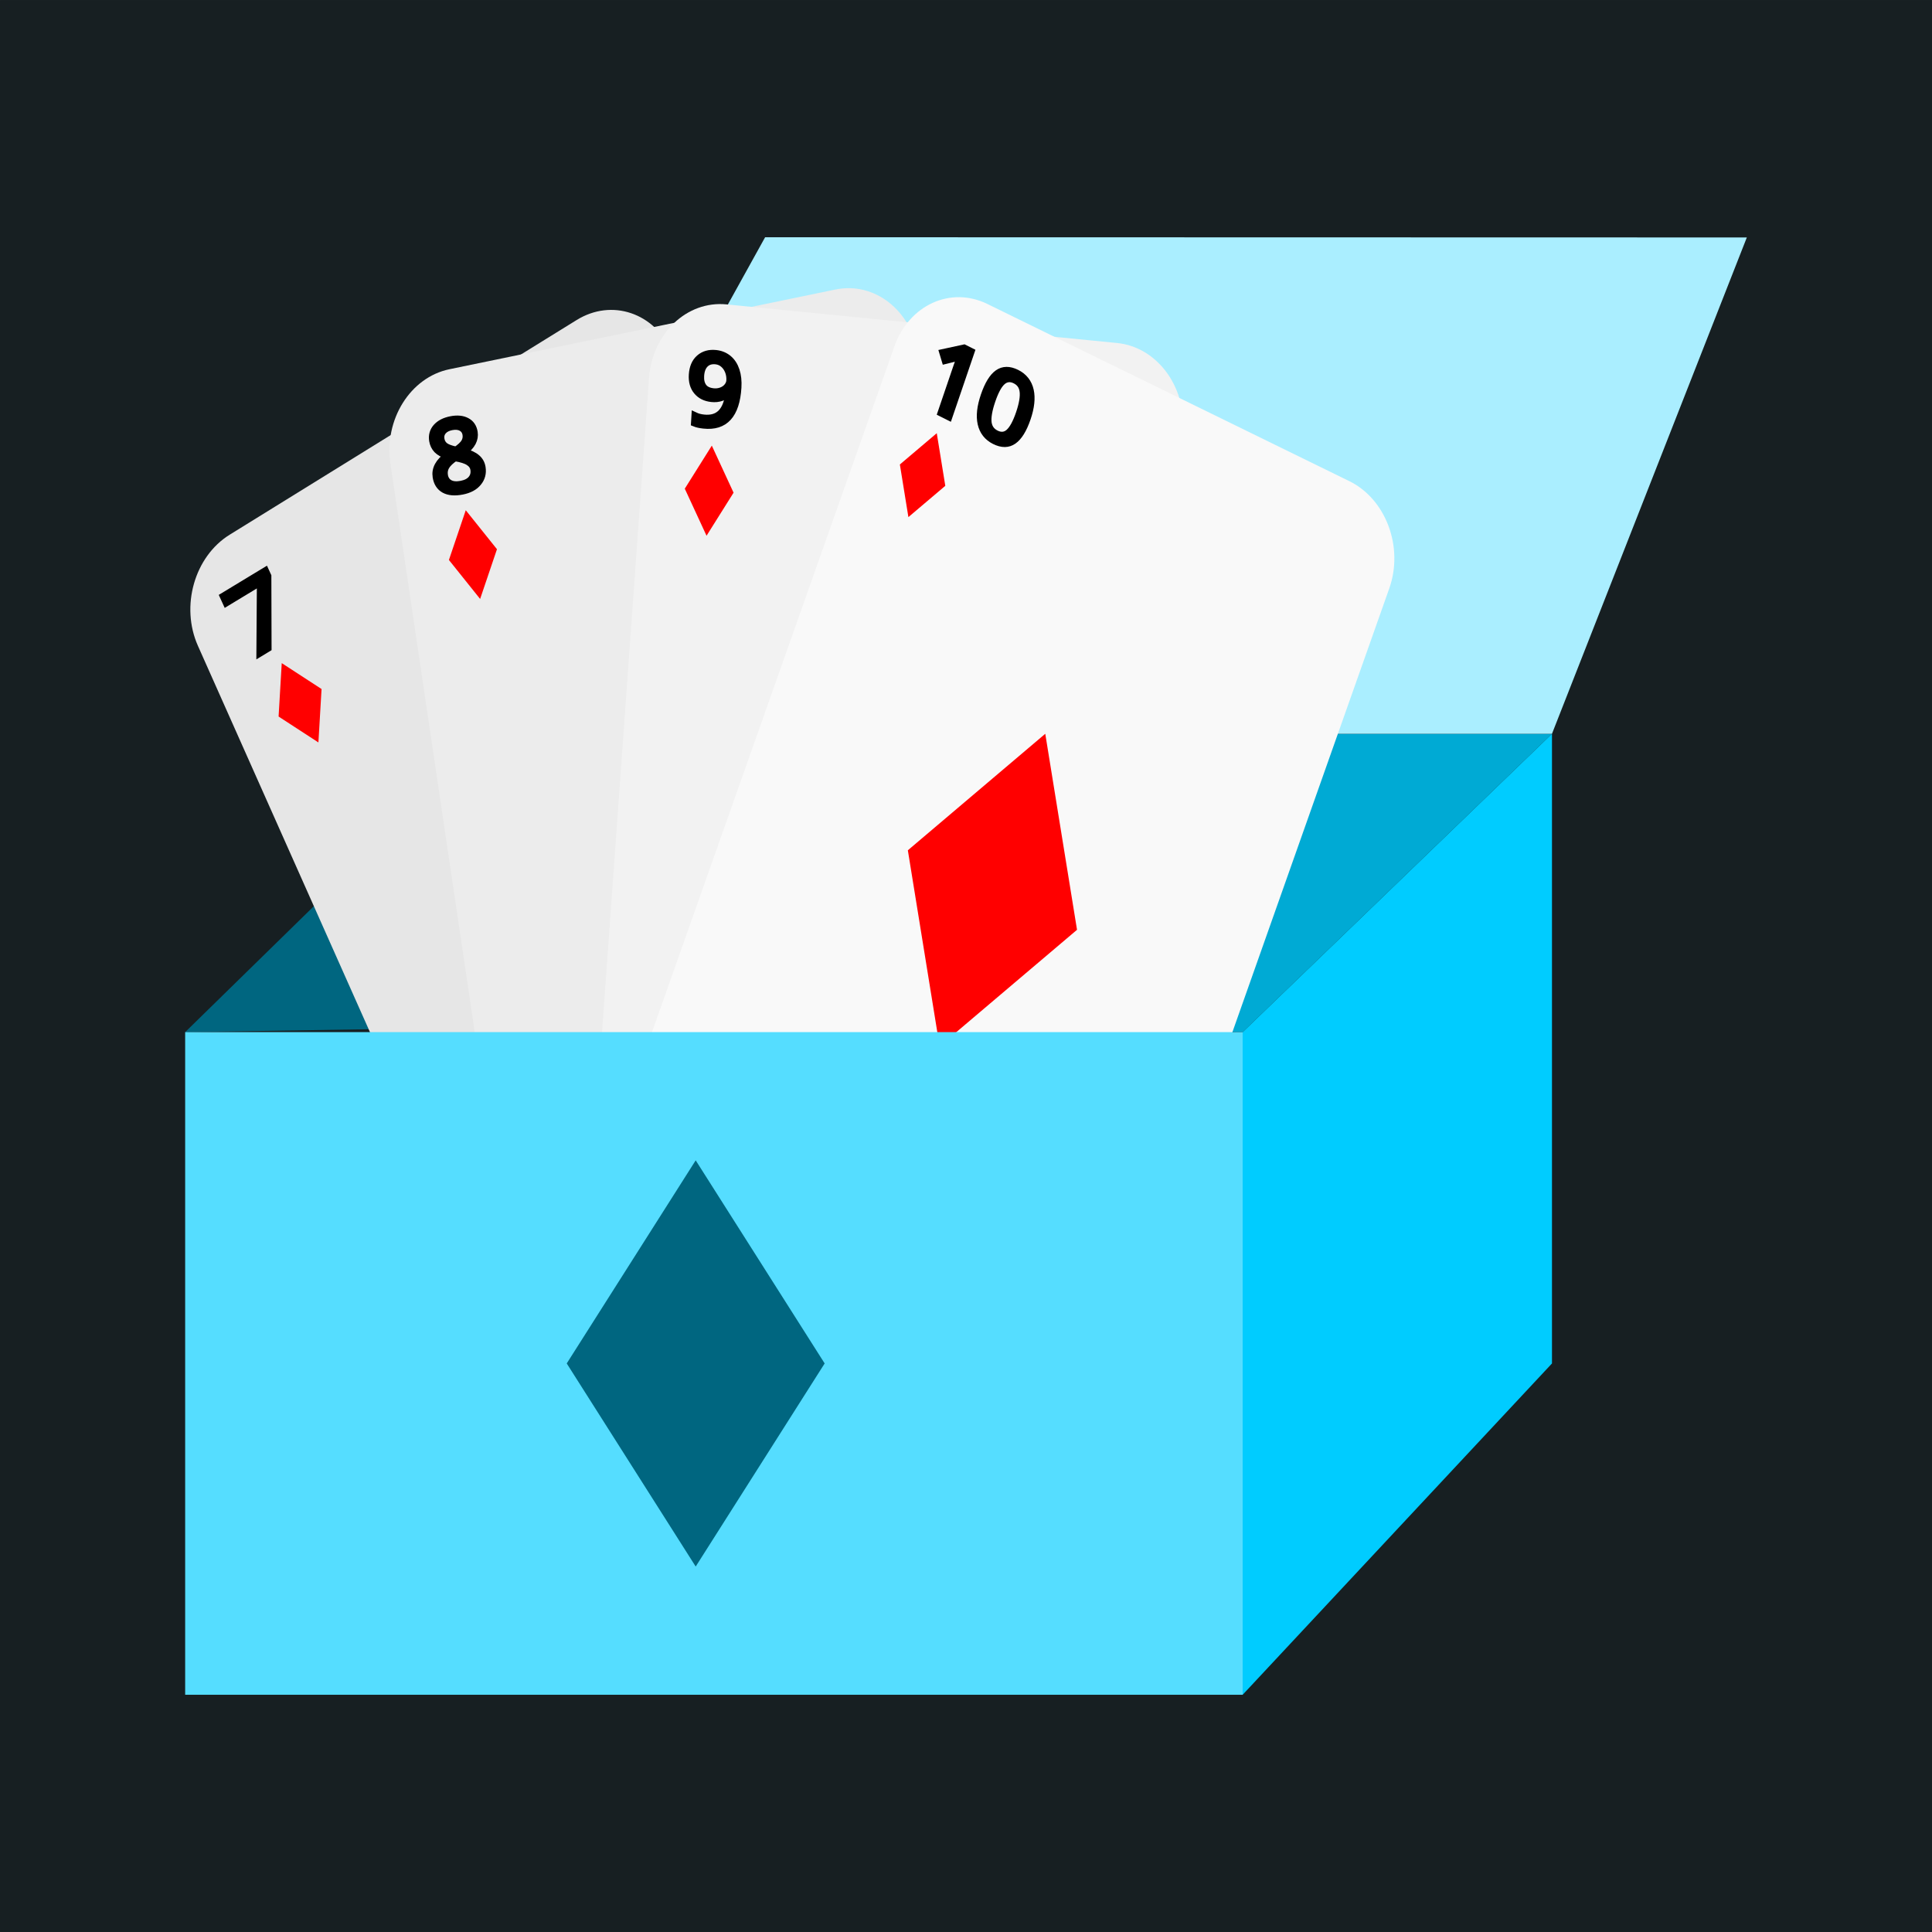
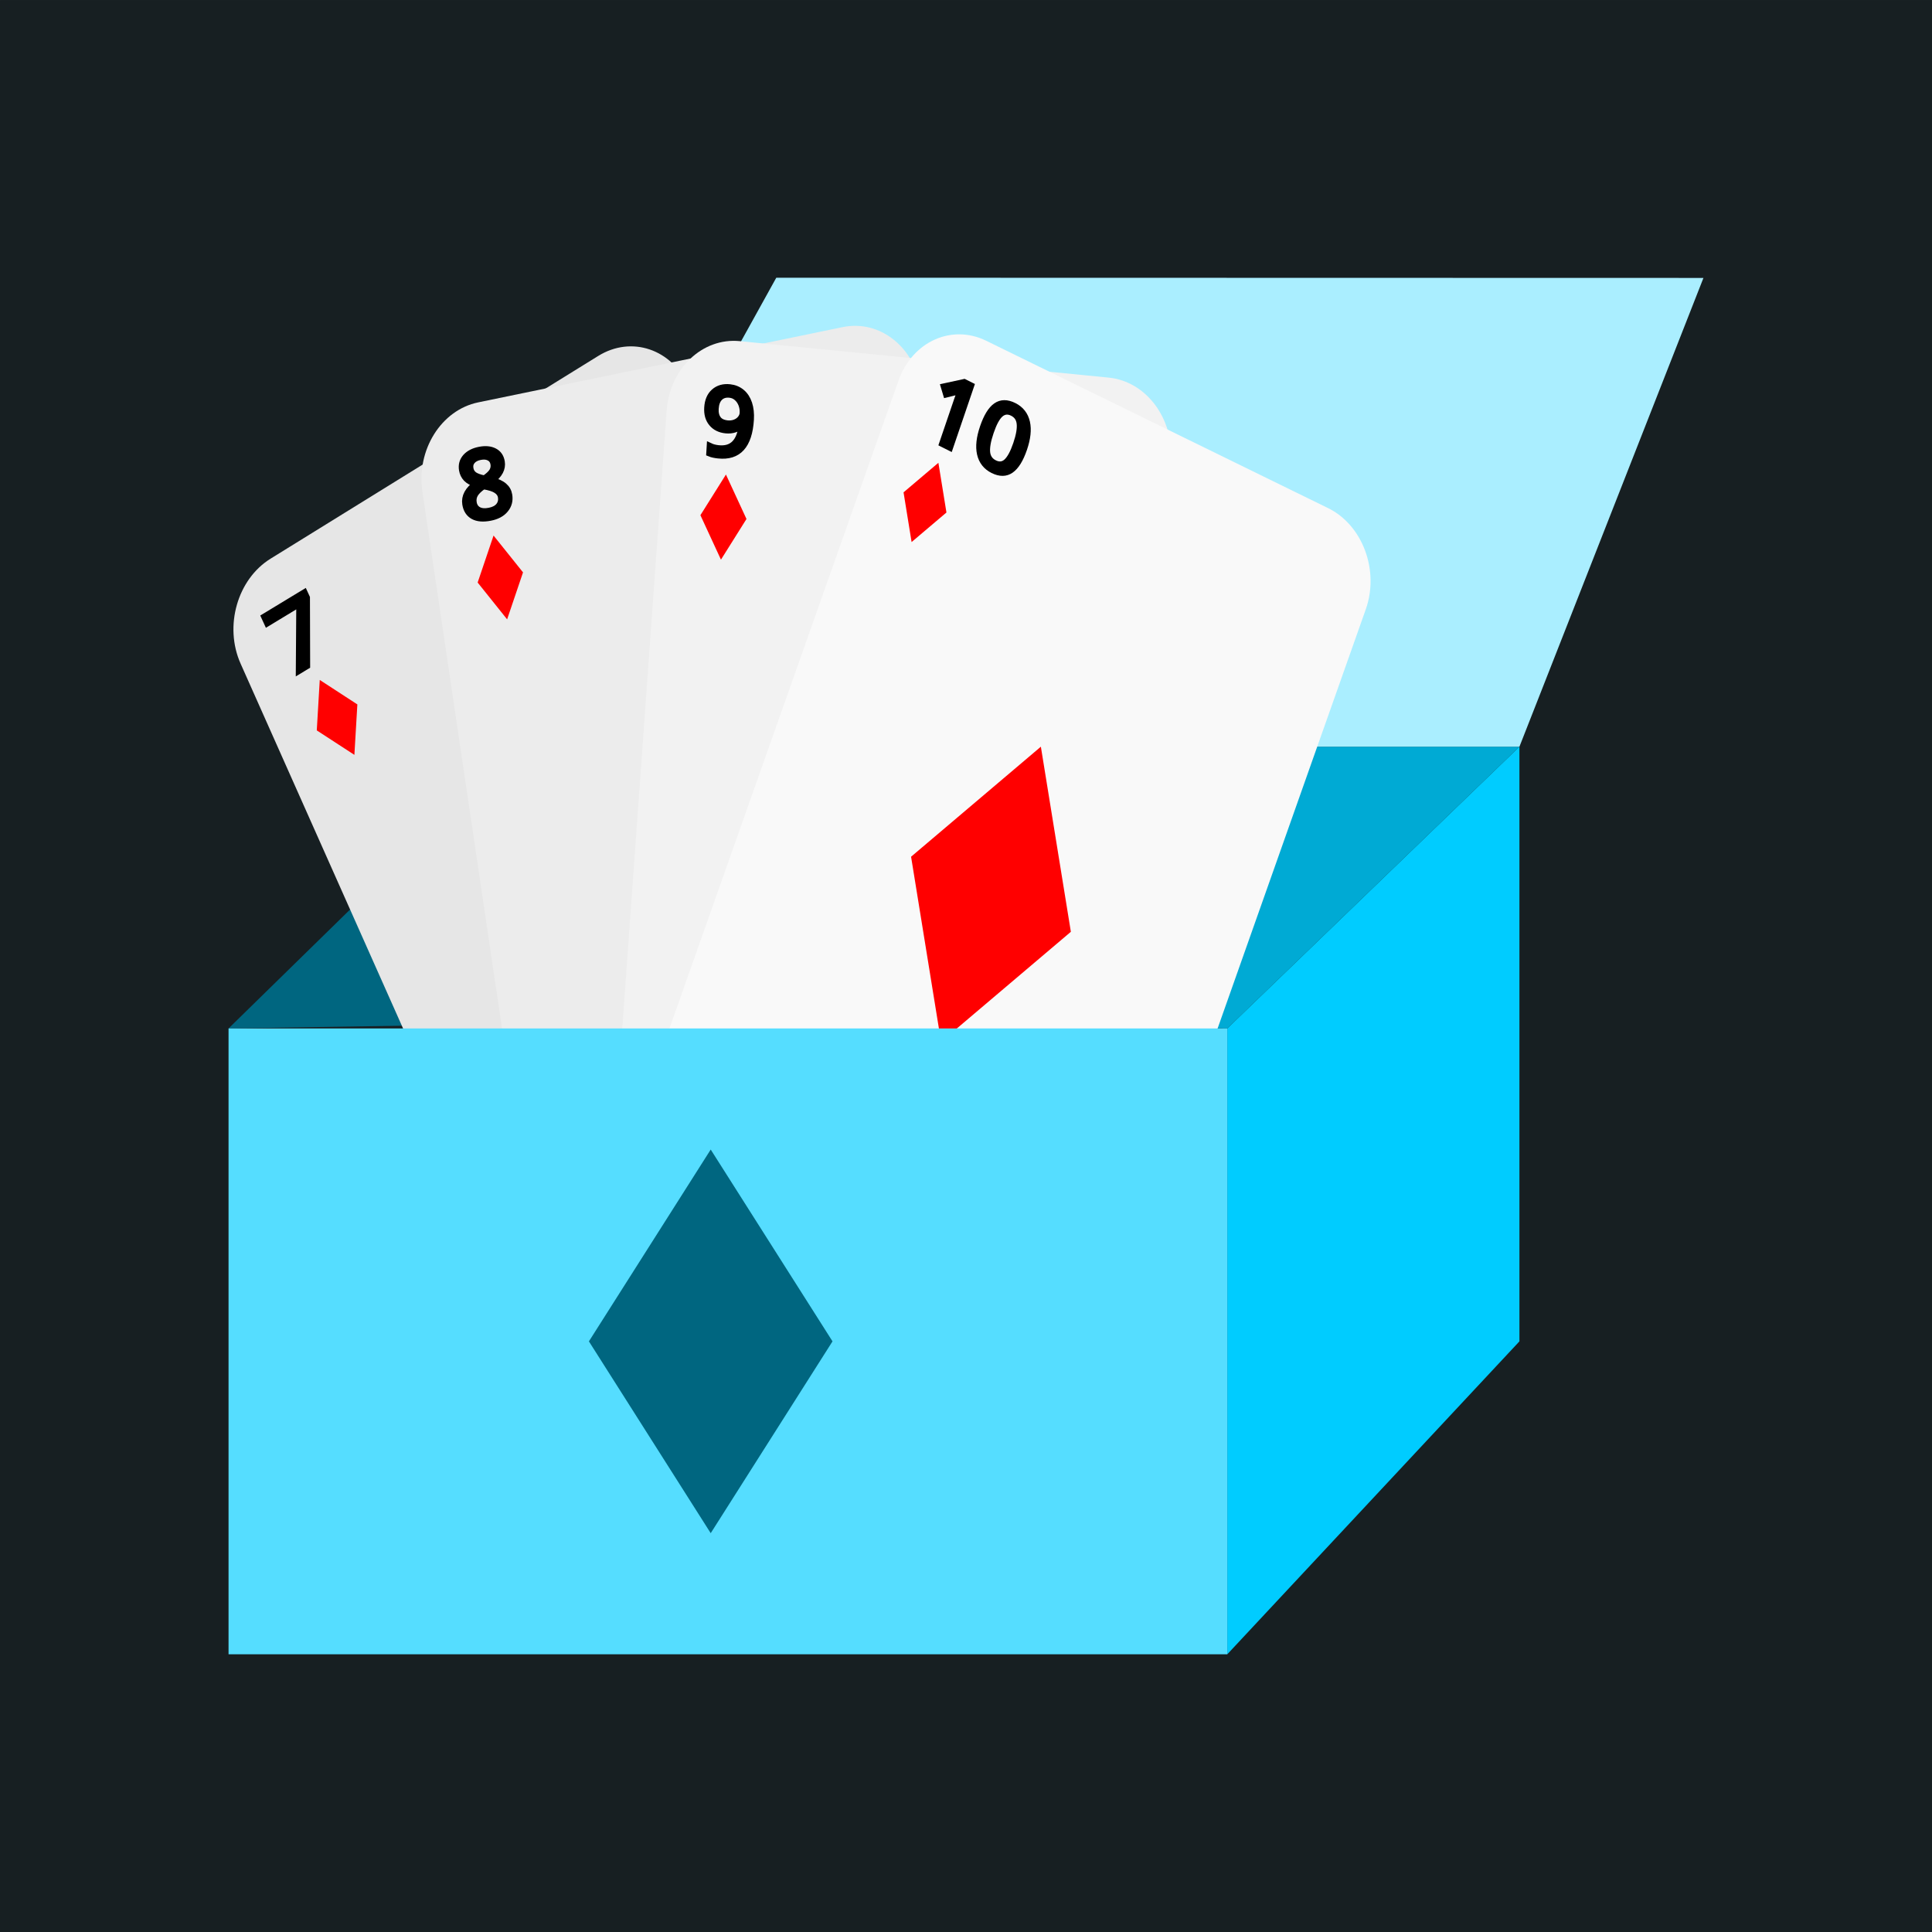
- <svg xmlns="http://www.w3.org/2000/svg" width="680" height="680" viewBox="0 0 179.917 179.917" version="1.1" id="svg1" xml:space="preserve">
+ <svg xmlns="http://www.w3.org/2000/svg" width="720" height="720" viewBox="0 0 190.5 190.5" version="1.1" id="svg1" xml:space="preserve">
  <defs id="defs1" />
  <g id="layer1" transform="matrix(0.929419,0,0,1.094633,-86.37155,-160.2593)">
-     <rect style="fill:#171f22;fill-opacity:1;stroke:none;stroke-width:0;stroke-dasharray:none;paint-order:markers fill stroke" id="rect1" width="193.58" height="164.362" x="92.931" y="146.405" />
-     <g id="g1" transform="translate(-1.472138,5.674817)">
+     <rect style="fill:#171f22;fill-opacity:1;stroke:none;stroke-width:0;stroke-dasharray:none;paint-order:markers fill stroke" id="rect1" width="204.967" height="174.031" x="92.931" y="146.405" />
+     <g id="g1" transform="translate(4.22138,10.50901)">
      <path style="fill:#00aad4;fill-opacity:1;stroke:#000000;stroke-width:0;stroke-dasharray:none;stroke-opacity:1;paint-order:markers fill stroke" d="M 249.906,203.156 H 143.504 l -0.531,24.98 75.94,0.4 z" id="path75" />
      <path style="fill:#006680;fill-opacity:1;stroke:#000000;stroke-width:0;stroke-dasharray:none;stroke-opacity:1;paint-order:markers fill stroke" d="m 143.504,203.156 -30.548,25.38 30.017,-0.4 z" id="path76" />
      <path style="fill:#aaeeff;fill-opacity:1;stroke:#000000;stroke-width:0;stroke-dasharray:none;stroke-opacity:1;paint-order:markers fill stroke" d="m 249.906,203.156 19.523,-42.225 -98.363,-0.019 -27.563,42.244 z" id="path77" />
      <g id="g77" transform="matrix(1.080017,0.1676145,-0.1676145,1.080017,32.88238,-37.50826)" style="stroke:#000000;stroke-width:0;stroke-dasharray:none;stroke-opacity:1;paint-order:markers fill stroke">
        <g id="g52" transform="matrix(0.3829445,0.2144706,-0.2341302,0.3878716,144.1282,117.5879)" style="stroke:#000000;stroke-width:0;stroke-dasharray:none;stroke-opacity:1;paint-order:markers fill stroke">
          <rect style="fill:#e6e6e6;fill-opacity:1;stroke:#000000;stroke-width:0;stroke-dasharray:none;stroke-opacity:1;paint-order:markers fill stroke" id="rect49" width="192.509" height="107.706" x="84.682" y="65.737" ry="14.461" transform="rotate(23.28354)" />
          <rect style="fill:#ff0000;fill-opacity:1;stroke:#000000;stroke-width:0;stroke-dasharray:none;stroke-opacity:1;paint-order:markers fill stroke" id="rect50" width="35.18" height="35.18" x="-239.96" y="-30.182" transform="matrix(-0.5907673,-0.806842,0.9878831,-0.1551997,0,0)" />
          <text xml:space="preserve" style="font-style:normal;font-variant:normal;font-weight:normal;font-stretch:normal;font-size:12.927px;font-family:'Showcard Gothic';-inkscape-font-specification:'Showcard Gothic, Normal';font-variant-ligatures:normal;font-variant-caps:normal;font-variant-numeric:normal;font-variant-east-asian:normal;letter-spacing:0px;display:inline;fill:#000000;fill-opacity:1;stroke:#000000;stroke-width:0.989;stroke-dasharray:none;stroke-opacity:1;paint-order:markers fill stroke" x="-172.718" y="176.722" id="text50" transform="matrix(0.6168725,-1.398823,1.254057,0.5215998,-82.90658,-139.5598)">
            <tspan id="tspan50" style="font-style:normal;font-variant:normal;font-weight:normal;font-stretch:normal;font-family:'Open Sans';-inkscape-font-specification:'Open Sans';fill:#000000;fill-opacity:1;stroke:#000000;stroke-width:0.989;stroke-dasharray:none;stroke-opacity:1;paint-order:markers fill stroke" x="-172.718" y="176.722">7</tspan>
          </text>
          <rect style="fill:#ff0000;fill-opacity:1;stroke:#000000;stroke-width:0;stroke-dasharray:none;stroke-opacity:1;paint-order:markers fill stroke" id="rect51" width="6.556" height="6.556" x="-275.739" y="-76.092" transform="matrix(-0.8511896,-1.162514,1.423362,-0.2236149,-82.90658,-139.5598)" />
          <text xml:space="preserve" style="font-style:normal;font-variant:normal;font-weight:normal;font-stretch:normal;font-size:12.927px;font-family:'Showcard Gothic';-inkscape-font-specification:'Showcard Gothic, Normal';font-variant-ligatures:normal;font-variant-caps:normal;font-variant-numeric:normal;font-variant-east-asian:normal;letter-spacing:0px;display:inline;fill:#000000;fill-opacity:1;stroke:#000000;stroke-width:0.989;stroke-dasharray:none;stroke-opacity:1;paint-order:markers fill stroke" x="111.552" y="-286.744" id="text51" transform="matrix(-0.6168725,1.398823,-1.254057,-0.5215998,-82.90658,-139.5598)">
            <tspan id="tspan51" style="font-style:normal;font-variant:normal;font-weight:normal;font-stretch:normal;font-family:'Open Sans';-inkscape-font-specification:'Open Sans';fill:#000000;fill-opacity:1;stroke:#000000;stroke-width:0.989;stroke-dasharray:none;stroke-opacity:1;paint-order:markers fill stroke" x="111.552" y="-286.744">7</tspan>
          </text>
          <rect style="fill:#ff0000;fill-opacity:1;stroke:#000000;stroke-width:0;stroke-dasharray:none;stroke-opacity:1;paint-order:markers fill stroke" id="rect52" width="6.556" height="6.556" x="266.714" y="-36.835" transform="matrix(0.8511896,1.162514,-1.423362,0.2236149,-82.90658,-139.5598)" />
        </g>
        <g id="g56" transform="matrix(0.2992198,0.32111,-0.3413354,0.2979118,182.558,116.3246)" style="stroke:#000000;stroke-width:0;stroke-dasharray:none;stroke-opacity:1;paint-order:markers fill stroke">
          <rect style="fill:#ececec;fill-opacity:1;stroke:#000000;stroke-width:0;stroke-dasharray:none;stroke-opacity:1;paint-order:markers fill stroke" id="rect53" width="192.509" height="107.706" x="84.682" y="65.737" ry="14.461" transform="rotate(23.28354)" />
          <rect style="fill:#ff0000;fill-opacity:1;stroke:#000000;stroke-width:0;stroke-dasharray:none;stroke-opacity:1;paint-order:markers fill stroke" id="rect54" width="35.18" height="35.18" x="-239.96" y="-30.182" transform="matrix(-0.5907673,-0.806842,0.9878831,-0.1551997,0,0)" />
          <text xml:space="preserve" style="font-style:normal;font-variant:normal;font-weight:normal;font-stretch:normal;font-size:12.927px;font-family:'Showcard Gothic';-inkscape-font-specification:'Showcard Gothic, Normal';font-variant-ligatures:normal;font-variant-caps:normal;font-variant-numeric:normal;font-variant-east-asian:normal;letter-spacing:0px;display:inline;fill:#000000;fill-opacity:1;stroke:#000000;stroke-width:0.989;stroke-dasharray:none;stroke-opacity:1;paint-order:markers fill stroke" x="-172.718" y="176.722" id="text54" transform="matrix(0.6168725,-1.398823,1.254057,0.5215998,-82.90658,-139.5598)">
            <tspan id="tspan54" style="font-style:normal;font-variant:normal;font-weight:normal;font-stretch:normal;font-family:'Open Sans';-inkscape-font-specification:'Open Sans';fill:#000000;fill-opacity:1;stroke:#000000;stroke-width:0.989;stroke-dasharray:none;stroke-opacity:1;paint-order:markers fill stroke" x="-172.718" y="176.722">8</tspan>
          </text>
          <rect style="fill:#ff0000;fill-opacity:1;stroke:#000000;stroke-width:0;stroke-dasharray:none;stroke-opacity:1;paint-order:markers fill stroke" id="rect55" width="6.556" height="6.556" x="-275.739" y="-76.092" transform="matrix(-0.8511896,-1.162514,1.423362,-0.2236149,-82.90658,-139.5598)" />
          <text xml:space="preserve" style="font-style:normal;font-variant:normal;font-weight:normal;font-stretch:normal;font-size:12.927px;font-family:'Showcard Gothic';-inkscape-font-specification:'Showcard Gothic, Normal';font-variant-ligatures:normal;font-variant-caps:normal;font-variant-numeric:normal;font-variant-east-asian:normal;letter-spacing:0px;display:inline;fill:#000000;fill-opacity:1;stroke:#000000;stroke-width:0.989;stroke-dasharray:none;stroke-opacity:1;paint-order:markers fill stroke" x="111.552" y="-286.744" id="text55" transform="matrix(-0.6168725,1.398823,-1.254057,-0.5215998,-82.90658,-139.5598)">
            <tspan style="font-style:normal;font-variant:normal;font-weight:normal;font-stretch:normal;font-family:'Open Sans';-inkscape-font-specification:'Open Sans';fill:#000000;fill-opacity:1;stroke:#000000;stroke-width:0.989;stroke-dasharray:none;stroke-opacity:1;paint-order:markers fill stroke" x="111.552" y="-286.744" id="tspan64">8</tspan>
          </text>
          <rect style="fill:#ff0000;fill-opacity:1;stroke:#000000;stroke-width:0;stroke-dasharray:none;stroke-opacity:1;paint-order:markers fill stroke" id="rect56" width="6.556" height="6.556" x="266.714" y="-36.835" transform="matrix(0.8511896,1.162514,-1.423362,0.2236149,-82.90658,-139.5598)" />
        </g>
        <g id="g60" transform="matrix(0.2076495,0.3866857,-0.4059123,0.2012375,219.8436,123.8154)" style="stroke:#000000;stroke-width:0;stroke-dasharray:none;stroke-opacity:1;paint-order:markers fill stroke">
          <rect style="fill:#f2f2f2;fill-opacity:1;stroke:#000000;stroke-width:0;stroke-dasharray:none;stroke-opacity:1;paint-order:markers fill stroke" id="rect57" width="192.509" height="107.706" x="84.682" y="65.737" ry="14.461" transform="rotate(23.28354)" />
          <rect style="fill:#ff0000;fill-opacity:1;stroke:#000000;stroke-width:0;stroke-dasharray:none;stroke-opacity:1;paint-order:markers fill stroke" id="rect58" width="35.18" height="35.18" x="-239.96" y="-30.182" transform="matrix(-0.5907673,-0.806842,0.9878831,-0.1551997,0,0)" />
          <text xml:space="preserve" style="font-style:normal;font-variant:normal;font-weight:normal;font-stretch:normal;font-size:12.927px;font-family:'Showcard Gothic';-inkscape-font-specification:'Showcard Gothic, Normal';font-variant-ligatures:normal;font-variant-caps:normal;font-variant-numeric:normal;font-variant-east-asian:normal;letter-spacing:0px;display:inline;fill:#000000;fill-opacity:1;stroke:#000000;stroke-width:0.989;stroke-dasharray:none;stroke-opacity:1;paint-order:markers fill stroke" x="-172.718" y="176.722" id="text58" transform="matrix(0.6168725,-1.398823,1.254057,0.5215998,-82.90658,-139.5598)">
            <tspan id="tspan58" style="font-style:normal;font-variant:normal;font-weight:normal;font-stretch:normal;font-family:'Open Sans';-inkscape-font-specification:'Open Sans';fill:#000000;fill-opacity:1;stroke:#000000;stroke-width:0.989;stroke-dasharray:none;stroke-opacity:1;paint-order:markers fill stroke" x="-172.718" y="176.722">9</tspan>
          </text>
          <rect style="fill:#ff0000;fill-opacity:1;stroke:#000000;stroke-width:0;stroke-dasharray:none;stroke-opacity:1;paint-order:markers fill stroke" id="rect59" width="6.556" height="6.556" x="-275.739" y="-76.092" transform="matrix(-0.8511896,-1.162514,1.423362,-0.2236149,-82.90658,-139.5598)" />
          <text xml:space="preserve" style="font-style:normal;font-variant:normal;font-weight:normal;font-stretch:normal;font-size:12.927px;font-family:'Showcard Gothic';-inkscape-font-specification:'Showcard Gothic, Normal';font-variant-ligatures:normal;font-variant-caps:normal;font-variant-numeric:normal;font-variant-east-asian:normal;letter-spacing:0px;display:inline;fill:#000000;fill-opacity:1;stroke:#000000;stroke-width:0.989;stroke-dasharray:none;stroke-opacity:1;paint-order:markers fill stroke" x="111.552" y="-286.744" id="text59" transform="matrix(-0.6168725,1.398823,-1.254057,-0.5215998,-82.90658,-139.5598)">
            <tspan id="tspan59" style="font-style:normal;font-variant:normal;font-weight:normal;font-stretch:normal;font-family:'Open Sans';-inkscape-font-specification:'Open Sans';fill:#000000;fill-opacity:1;stroke:#000000;stroke-width:0.989;stroke-dasharray:none;stroke-opacity:1;paint-order:markers fill stroke" x="111.552" y="-286.744">9</tspan>
          </text>
          <rect style="fill:#ff0000;fill-opacity:1;stroke:#000000;stroke-width:0;stroke-dasharray:none;stroke-opacity:1;paint-order:markers fill stroke" id="rect60" width="6.556" height="6.556" x="266.714" y="-36.835" transform="matrix(0.8511896,1.162514,-1.423362,0.2236149,-82.90658,-139.5598)" />
        </g>
        <g id="g64" transform="matrix(0.07972926,0.4316102,-0.4479626,0.06775533,252.9293,143.4058)" style="stroke:#000000;stroke-width:0;stroke-dasharray:none;stroke-opacity:1;paint-order:markers fill stroke">
          <rect style="fill:#f9f9f9;fill-opacity:1;stroke:#000000;stroke-width:0;stroke-dasharray:none;stroke-opacity:1;paint-order:markers fill stroke" id="rect61" width="192.509" height="107.706" x="84.682" y="65.737" ry="14.461" transform="rotate(23.28354)" />
          <rect style="fill:#ff0000;fill-opacity:1;stroke:#000000;stroke-width:0;stroke-dasharray:none;stroke-opacity:1;paint-order:markers fill stroke" id="rect62" width="35.18" height="35.18" x="-239.96" y="-30.182" transform="matrix(-0.5907673,-0.806842,0.9878831,-0.1551997,0,0)" />
          <text xml:space="preserve" style="font-style:normal;font-variant:normal;font-weight:normal;font-stretch:normal;font-size:12.927px;font-family:'Showcard Gothic';-inkscape-font-specification:'Showcard Gothic, Normal';font-variant-ligatures:normal;font-variant-caps:normal;font-variant-numeric:normal;font-variant-east-asian:normal;letter-spacing:0px;display:inline;fill:#000000;fill-opacity:1;stroke:#000000;stroke-width:0.989;stroke-dasharray:none;stroke-opacity:1;paint-order:markers fill stroke" x="-172.718" y="176.722" id="text62" transform="matrix(0.6168725,-1.398823,1.254057,0.5215998,-82.90658,-139.5598)">
            <tspan id="tspan62" style="font-style:normal;font-variant:normal;font-weight:normal;font-stretch:normal;font-family:'Open Sans';-inkscape-font-specification:'Open Sans';fill:#000000;fill-opacity:1;stroke:#000000;stroke-width:0.989;stroke-dasharray:none;stroke-opacity:1;paint-order:markers fill stroke" x="-172.718" y="176.722">10</tspan>
          </text>
          <rect style="fill:#ff0000;fill-opacity:1;stroke:#000000;stroke-width:0;stroke-dasharray:none;stroke-opacity:1;paint-order:markers fill stroke" id="rect63" width="6.556" height="6.556" x="-275.739" y="-76.092" transform="matrix(-0.8511896,-1.162514,1.423362,-0.2236149,-82.90658,-139.5598)" />
          <text xml:space="preserve" style="font-style:normal;font-variant:normal;font-weight:normal;font-stretch:normal;font-size:12.927px;font-family:'Showcard Gothic';-inkscape-font-specification:'Showcard Gothic, Normal';font-variant-ligatures:normal;font-variant-caps:normal;font-variant-numeric:normal;font-variant-east-asian:normal;letter-spacing:0px;display:inline;fill:#000000;fill-opacity:1;stroke:#000000;stroke-width:0.989;stroke-dasharray:none;stroke-opacity:1;paint-order:markers fill stroke" x="111.552" y="-286.744" id="text63" transform="matrix(-0.6168725,1.398823,-1.254057,-0.5215998,-82.90658,-139.5598)">
            <tspan id="tspan63" style="font-style:normal;font-variant:normal;font-weight:normal;font-stretch:normal;font-family:'Open Sans';-inkscape-font-specification:'Open Sans';fill:#000000;fill-opacity:1;stroke:#000000;stroke-width:0.989;stroke-dasharray:none;stroke-opacity:1;paint-order:markers fill stroke" x="111.552" y="-286.744">10</tspan>
          </text>
          <rect style="fill:#ff0000;fill-opacity:1;stroke:#000000;stroke-width:0;stroke-dasharray:none;stroke-opacity:1;paint-order:markers fill stroke" id="rect64" width="6.556" height="6.556" x="266.714" y="-36.835" transform="matrix(0.8511896,1.162514,-1.423362,0.2236149,-82.90658,-139.5598)" />
        </g>
      </g>
      <path style="fill:#00ccff;fill-opacity:1;stroke:#000000;stroke-width:0;stroke-dasharray:none;stroke-opacity:1;paint-order:markers fill stroke" d="m 218.913,284.91 30.993,-28.187 v -53.567 l -30.993,25.38 z" id="path74" />
      <rect style="fill:#55ddff;fill-opacity:1;stroke:#000000;stroke-width:0;stroke-dasharray:none;stroke-opacity:1;paint-order:markers fill stroke" id="rect74" width="105.957" height="56.374" x="112.956" y="228.536" />
      <rect style="fill:#006680;fill-opacity:1;stroke:#000000;stroke-width:0;stroke-dasharray:none;stroke-opacity:1;paint-order:markers fill stroke" id="rect78" width="21.576" height="21.576" x="-34.065" y="286.508" transform="matrix(0.5988976,-0.8008256,0.5988976,0.8008256,0,0)" />
    </g>
  </g>
</svg>
